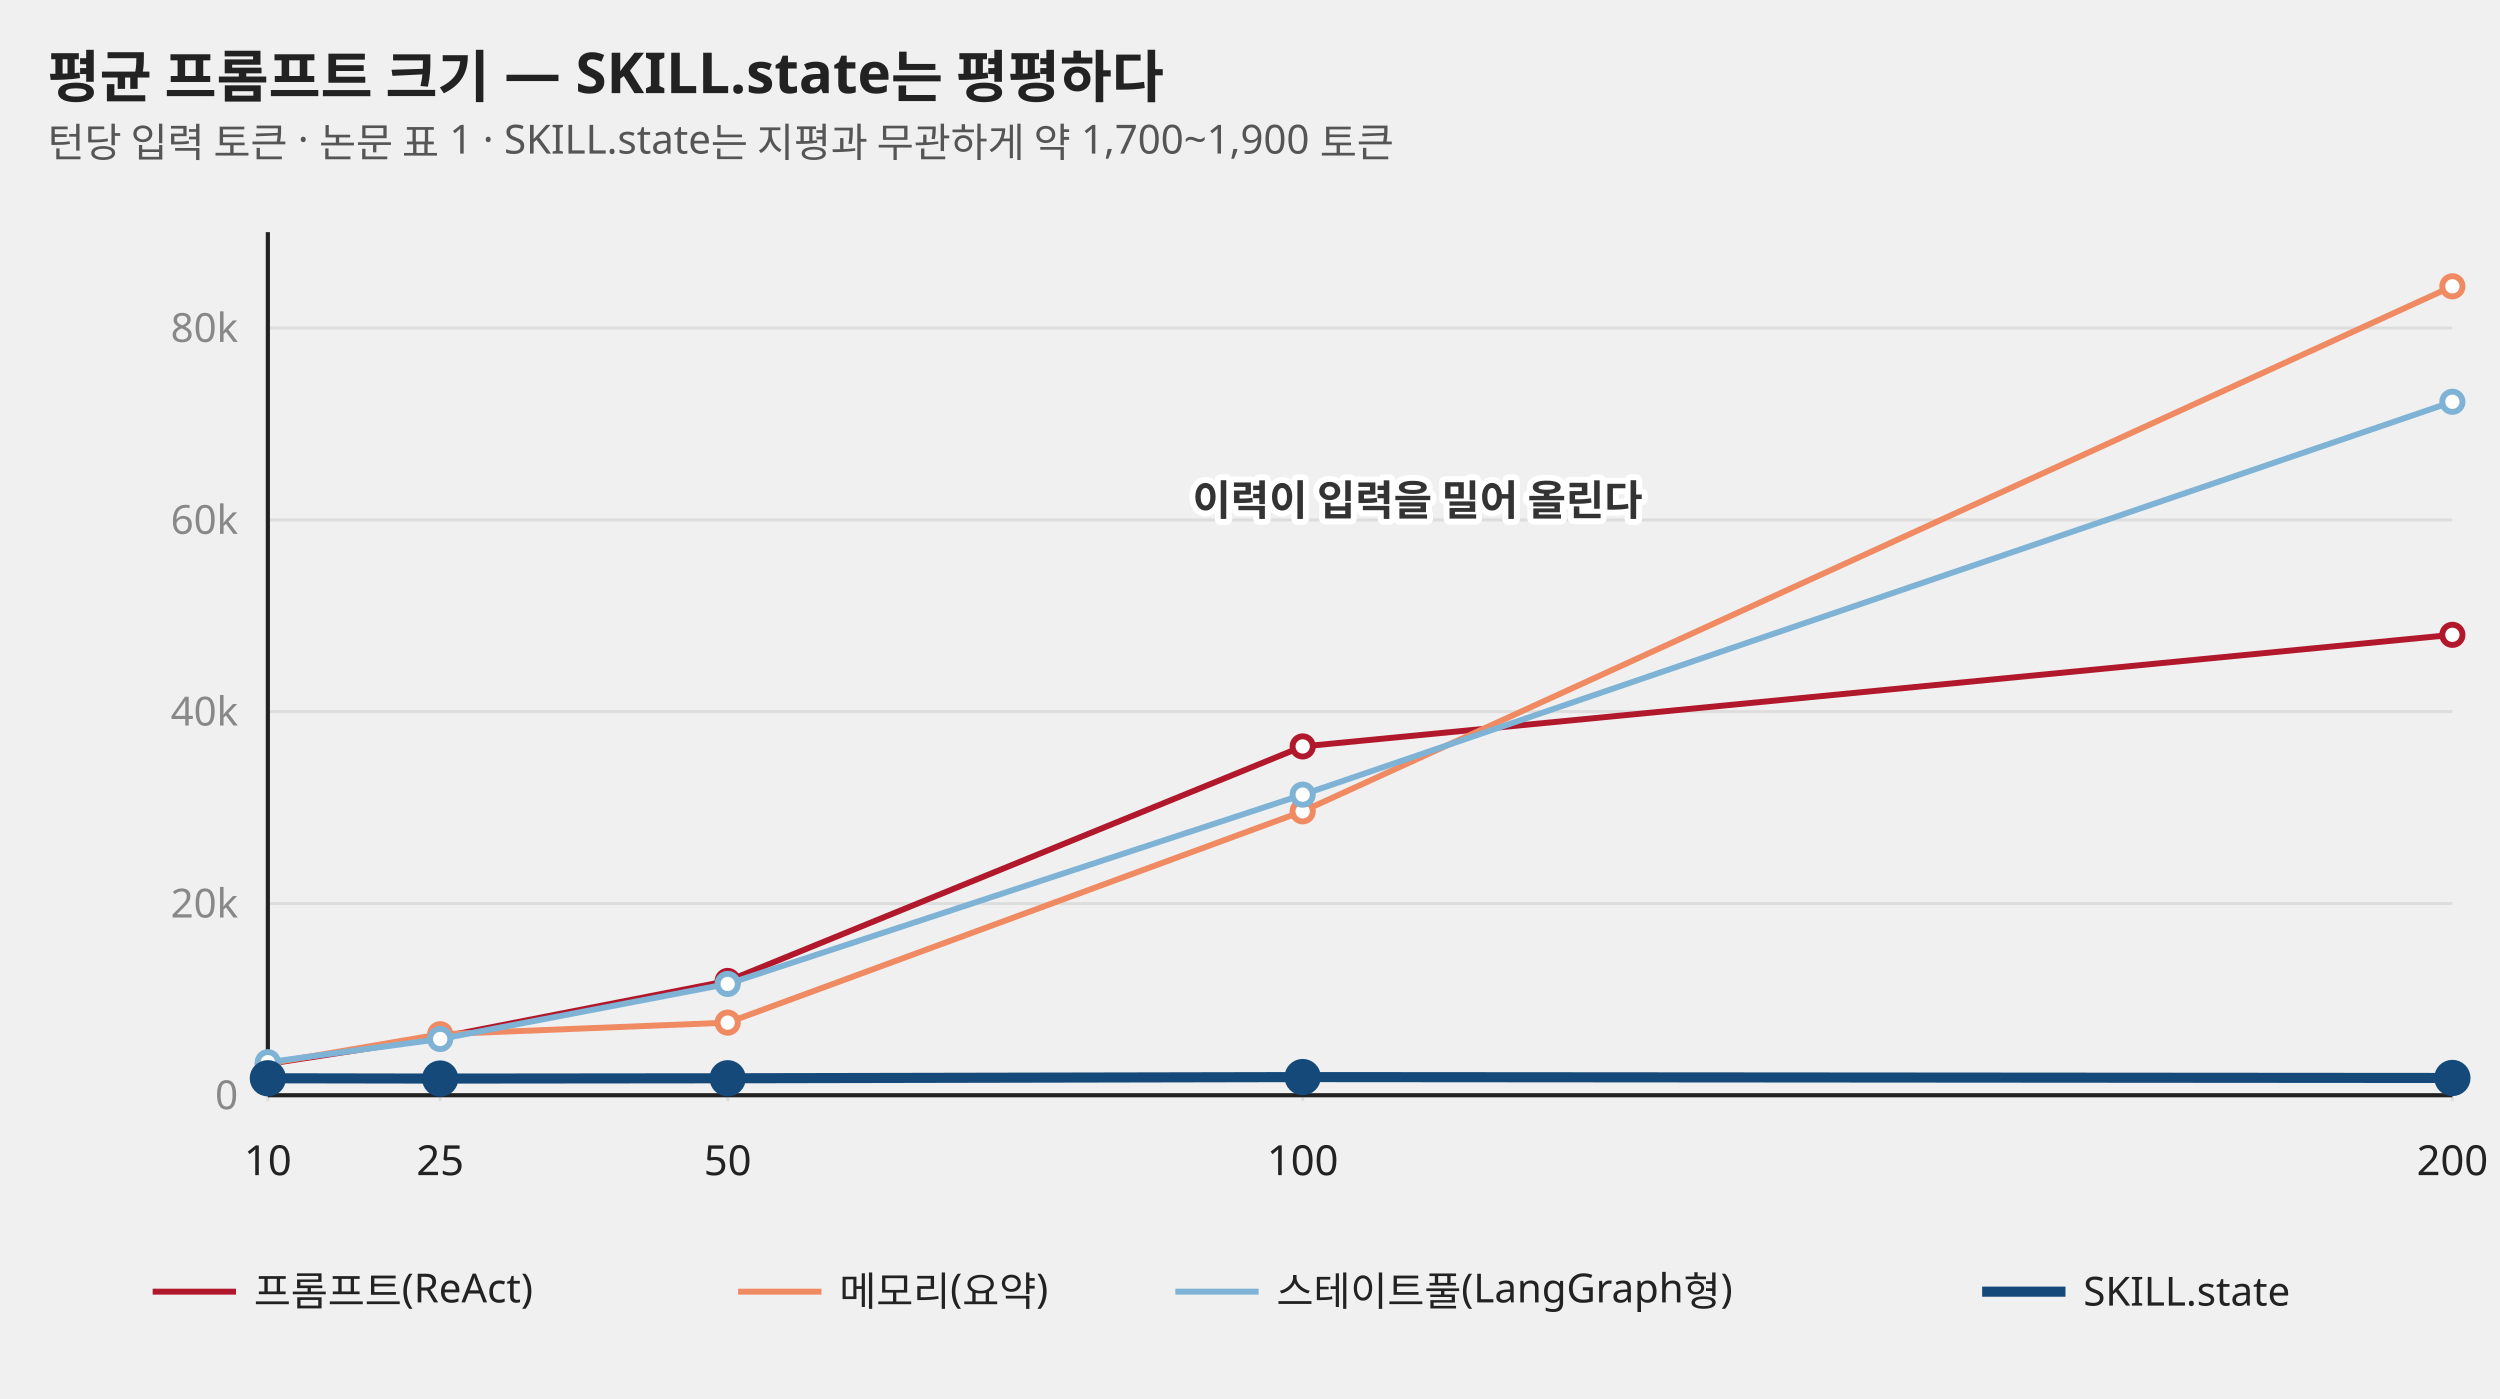
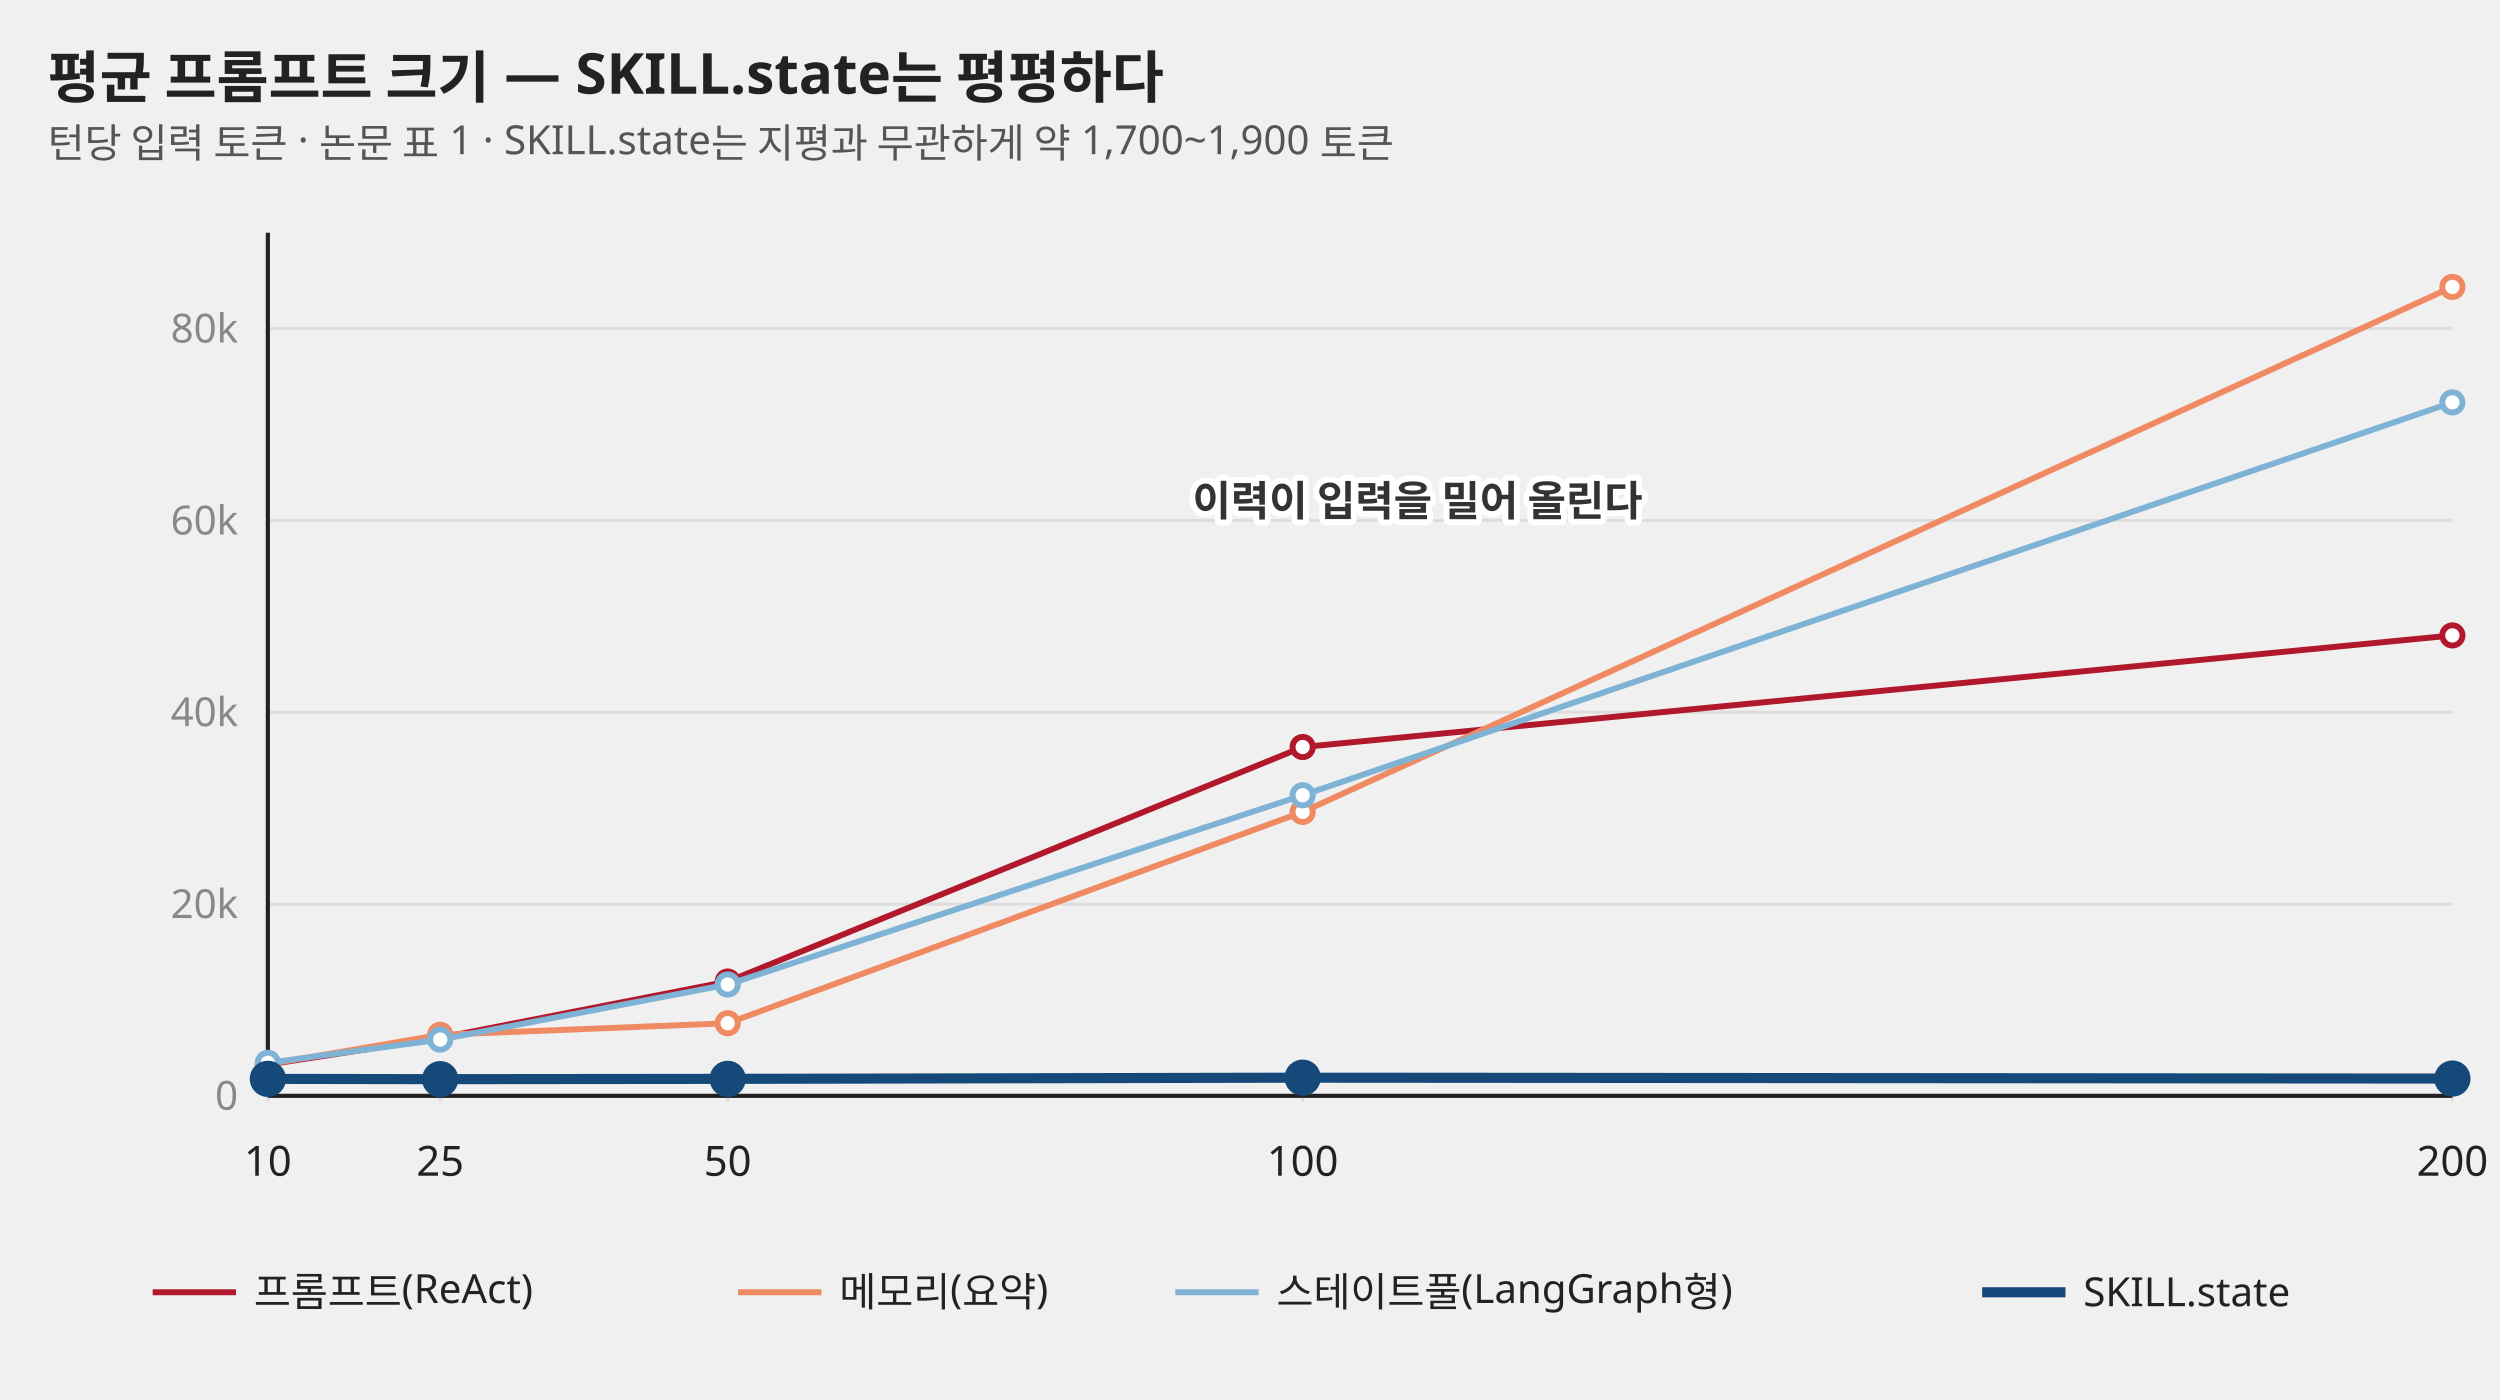
- <svg xmlns="http://www.w3.org/2000/svg" viewBox="0 0 840 470" width="840" height="470" style="background:#ffffff">
+ <svg xmlns="http://www.w3.org/2000/svg" viewBox="0 0 840 470" width="600" height="336" style="background:#ffffff">
  <text x="16.0" y="26.0" font-family="NanumSquare_ac, NanumGothic, sans-serif" font-size="19" fill="#222222" text-anchor="start" dominant-baseline="middle" font-weight="bold">평균 프롬프트 크기 — SKILL.state는 평평하다</text>
  <text x="16.0" y="48.0" font-family="NanumSquare_ac, NanumGothic, sans-serif" font-size="13.5" fill="#555555" text-anchor="start" dominant-baseline="middle">턴당 입력 토큰 · 논문 표 1 · SKILL.state는 지평과 무관하게 약 1,700~1,900 토큰</text>
  <line x1="90" y1="368.0" x2="824" y2="368.0" stroke="#dddddd" stroke-width="1" />
  <text x="80.0" y="368.0" font-family="NanumSquare_ac, NanumGothic, sans-serif" font-size="13.5" fill="#888888" text-anchor="end" dominant-baseline="middle">0</text>
  <line x1="90" y1="303.6" x2="824" y2="303.6" stroke="#dddddd" stroke-width="1" />
  <text x="80.0" y="303.6" font-family="NanumSquare_ac, NanumGothic, sans-serif" font-size="13.5" fill="#888888" text-anchor="end" dominant-baseline="middle">20k</text>
  <line x1="90" y1="239.1" x2="824" y2="239.1" stroke="#dddddd" stroke-width="1" />
  <text x="80.0" y="239.1" font-family="NanumSquare_ac, NanumGothic, sans-serif" font-size="13.5" fill="#888888" text-anchor="end" dominant-baseline="middle">40k</text>
  <line x1="90" y1="174.7" x2="824" y2="174.7" stroke="#dddddd" stroke-width="1" />
  <text x="80.0" y="174.7" font-family="NanumSquare_ac, NanumGothic, sans-serif" font-size="13.5" fill="#888888" text-anchor="end" dominant-baseline="middle">60k</text>
  <line x1="90" y1="110.2" x2="824" y2="110.2" stroke="#dddddd" stroke-width="1" />
  <text x="80.0" y="110.2" font-family="NanumSquare_ac, NanumGothic, sans-serif" font-size="13.5" fill="#888888" text-anchor="end" dominant-baseline="middle">80k</text>
  <line x1="90.0" y1="368" x2="90.0" y2="372" stroke="#dddddd" stroke-width="1" stroke-dasharray="2,3" />
  <text x="90.0" y="390.0" font-family="NanumSquare_ac, NanumGothic, sans-serif" font-size="14" fill="#222222" text-anchor="middle" dominant-baseline="middle">10</text>
  <line x1="147.9" y1="368" x2="147.9" y2="372" stroke="#dddddd" stroke-width="1" stroke-dasharray="2,3" />
  <text x="147.9" y="390.0" font-family="NanumSquare_ac, NanumGothic, sans-serif" font-size="14" fill="#222222" text-anchor="middle" dominant-baseline="middle">25</text>
  <line x1="244.5" y1="368" x2="244.5" y2="372" stroke="#dddddd" stroke-width="1" stroke-dasharray="2,3" />
  <text x="244.5" y="390.0" font-family="NanumSquare_ac, NanumGothic, sans-serif" font-size="14" fill="#222222" text-anchor="middle" dominant-baseline="middle">50</text>
  <line x1="437.7" y1="368" x2="437.7" y2="372" stroke="#dddddd" stroke-width="1" stroke-dasharray="2,3" />
  <text x="437.7" y="390.0" font-family="NanumSquare_ac, NanumGothic, sans-serif" font-size="14" fill="#222222" text-anchor="middle" dominant-baseline="middle">100</text>
  <line x1="824.0" y1="368" x2="824.0" y2="372" stroke="#dddddd" stroke-width="1" stroke-dasharray="2,3" />
  <text x="824.0" y="390.0" font-family="NanumSquare_ac, NanumGothic, sans-serif" font-size="14" fill="#222222" text-anchor="middle" dominant-baseline="middle">200</text>
  <line x1="90" y1="78" x2="90" y2="368" stroke="#222222" stroke-width="1.4" />
  <line x1="90" y1="368" x2="824" y2="368" stroke="#222222" stroke-width="1.4" />
  <polyline points="90.0,357.5 147.9,348.5 244.5,329.6 437.7,250.8 824.0,213.3" fill="none" stroke="#b2182b" stroke-width="2.0" stroke-linejoin="round" stroke-linecap="round" />
  <circle cx="90.0" cy="357.5" r="3.4" fill="#ffffff" stroke="#b2182b" stroke-width="2.0" />
  <circle cx="147.9" cy="348.5" r="3.4" fill="#ffffff" stroke="#b2182b" stroke-width="2.0" />
  <circle cx="244.5" cy="329.6" r="3.4" fill="#ffffff" stroke="#b2182b" stroke-width="2.0" />
  <circle cx="437.7" cy="250.8" r="3.4" fill="#ffffff" stroke="#b2182b" stroke-width="2.0" />
  <circle cx="824.0" cy="213.3" r="3.4" fill="#ffffff" stroke="#b2182b" stroke-width="2.0" />
  <polyline points="90.0,357.4 147.9,347.5 244.5,343.6 437.7,272.6 824.0,96.2" fill="none" stroke="#ef8a62" stroke-width="2.0" stroke-linejoin="round" stroke-linecap="round" />
  <circle cx="90.0" cy="357.4" r="3.4" fill="#ffffff" stroke="#ef8a62" stroke-width="2.0" />
  <circle cx="147.9" cy="347.5" r="3.4" fill="#ffffff" stroke="#ef8a62" stroke-width="2.0" />
  <circle cx="244.5" cy="343.6" r="3.4" fill="#ffffff" stroke="#ef8a62" stroke-width="2.0" />
  <circle cx="437.7" cy="272.6" r="3.4" fill="#ffffff" stroke="#ef8a62" stroke-width="2.0" />
  <circle cx="824.0" cy="96.2" r="3.4" fill="#ffffff" stroke="#ef8a62" stroke-width="2.0" />
  <polyline points="90.0,356.9 147.9,349.1 244.5,330.6 437.7,267.0 824.0,135.0" fill="none" stroke="#7fb3d5" stroke-width="2.0" stroke-linejoin="round" stroke-linecap="round" />
  <circle cx="90.0" cy="356.9" r="3.4" fill="#ffffff" stroke="#7fb3d5" stroke-width="2.0" />
  <circle cx="147.9" cy="349.1" r="3.4" fill="#ffffff" stroke="#7fb3d5" stroke-width="2.0" />
  <circle cx="244.5" cy="330.6" r="3.4" fill="#ffffff" stroke="#7fb3d5" stroke-width="2.0" />
  <circle cx="437.7" cy="267.0" r="3.4" fill="#ffffff" stroke="#7fb3d5" stroke-width="2.0" />
  <circle cx="824.0" cy="135.0" r="3.4" fill="#ffffff" stroke="#7fb3d5" stroke-width="2.0" />
  <polyline points="90.0,362.3 147.9,362.4 244.5,362.3 437.7,361.9 824.0,362.2" fill="none" stroke="#14497a" stroke-width="3.4" stroke-linejoin="round" stroke-linecap="round" />
  <circle cx="90.0" cy="362.3" r="4.4" fill="#14497a" stroke="#14497a" stroke-width="3.4" />
  <circle cx="147.9" cy="362.4" r="4.4" fill="#14497a" stroke="#14497a" stroke-width="3.4" />
  <circle cx="244.5" cy="362.3" r="4.4" fill="#14497a" stroke="#14497a" stroke-width="3.4" />
  <circle cx="437.7" cy="361.9" r="4.4" fill="#14497a" stroke="#14497a" stroke-width="3.4" />
  <circle cx="824.0" cy="362.2" r="4.4" fill="#14497a" stroke="#14497a" stroke-width="3.4" />
  <text x="476.3" y="168.2" font-family="NanumSquare_ac, NanumGothic, sans-serif" font-size="14" fill="#333333" text-anchor="middle" dominant-baseline="middle" font-weight="bold" stroke="#ffffff" stroke-width="4" paint-order="stroke" stroke-linejoin="round">이력이 입력을 밀어 올린다</text>
  <line x1="51.3" y1="434" x2="79.3" y2="434" stroke="#b2182b" stroke-width="2.0" />
  <text x="85.3" y="434.0" font-family="NanumSquare_ac, NanumGothic, sans-serif" font-size="13.5" fill="#222222" text-anchor="start" dominant-baseline="middle">프롬프트(ReAct)</text>
  <line x1="248.0" y1="434" x2="276.0" y2="434" stroke="#ef8a62" stroke-width="2.0" />
  <text x="282.0" y="434.0" font-family="NanumSquare_ac, NanumGothic, sans-serif" font-size="13.5" fill="#222222" text-anchor="start" dominant-baseline="middle">메모리(요약)</text>
  <line x1="394.9" y1="434" x2="422.9" y2="434" stroke="#7fb3d5" stroke-width="2.0" />
  <text x="428.9" y="434.0" font-family="NanumSquare_ac, NanumGothic, sans-serif" font-size="13.5" fill="#222222" text-anchor="start" dominant-baseline="middle">스테이트풀(LangGraph형)</text>
  <line x1="666.0" y1="434" x2="694.0" y2="434" stroke="#14497a" stroke-width="3.4" />
  <text x="700.0" y="434.0" font-family="NanumSquare_ac, NanumGothic, sans-serif" font-size="13.5" fill="#222222" text-anchor="start" dominant-baseline="middle">SKILL.state</text>
</svg>
